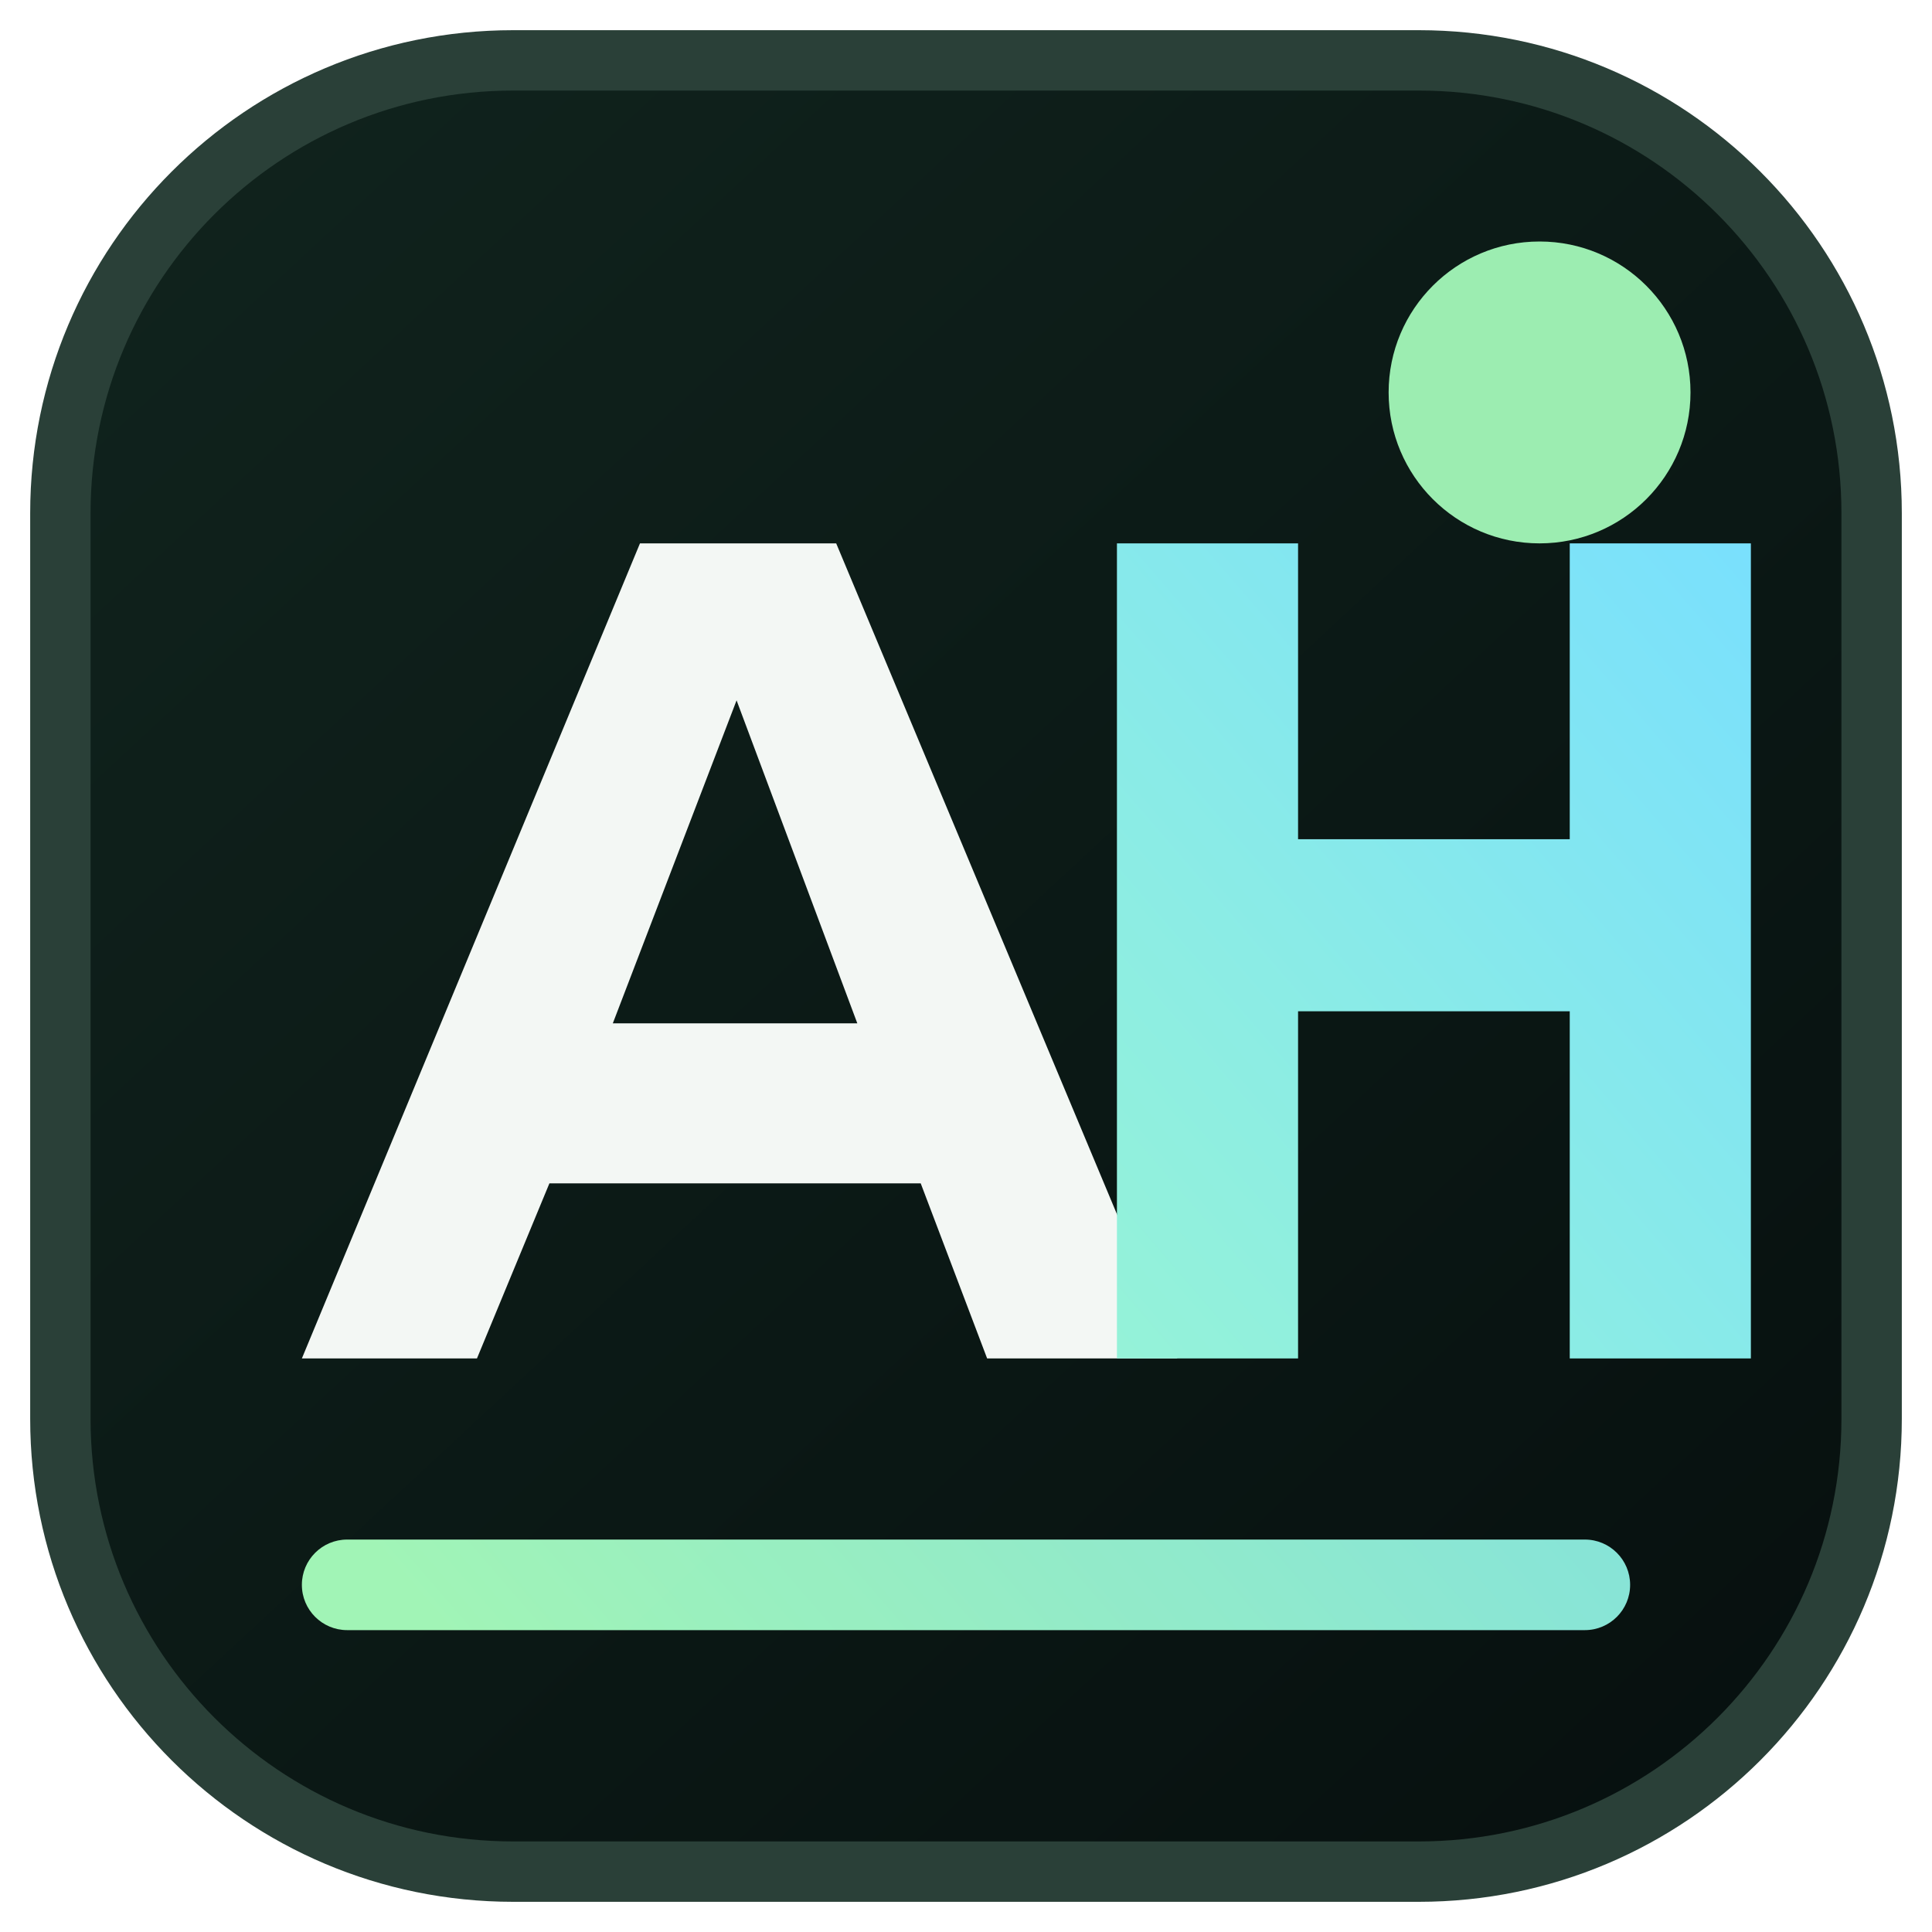
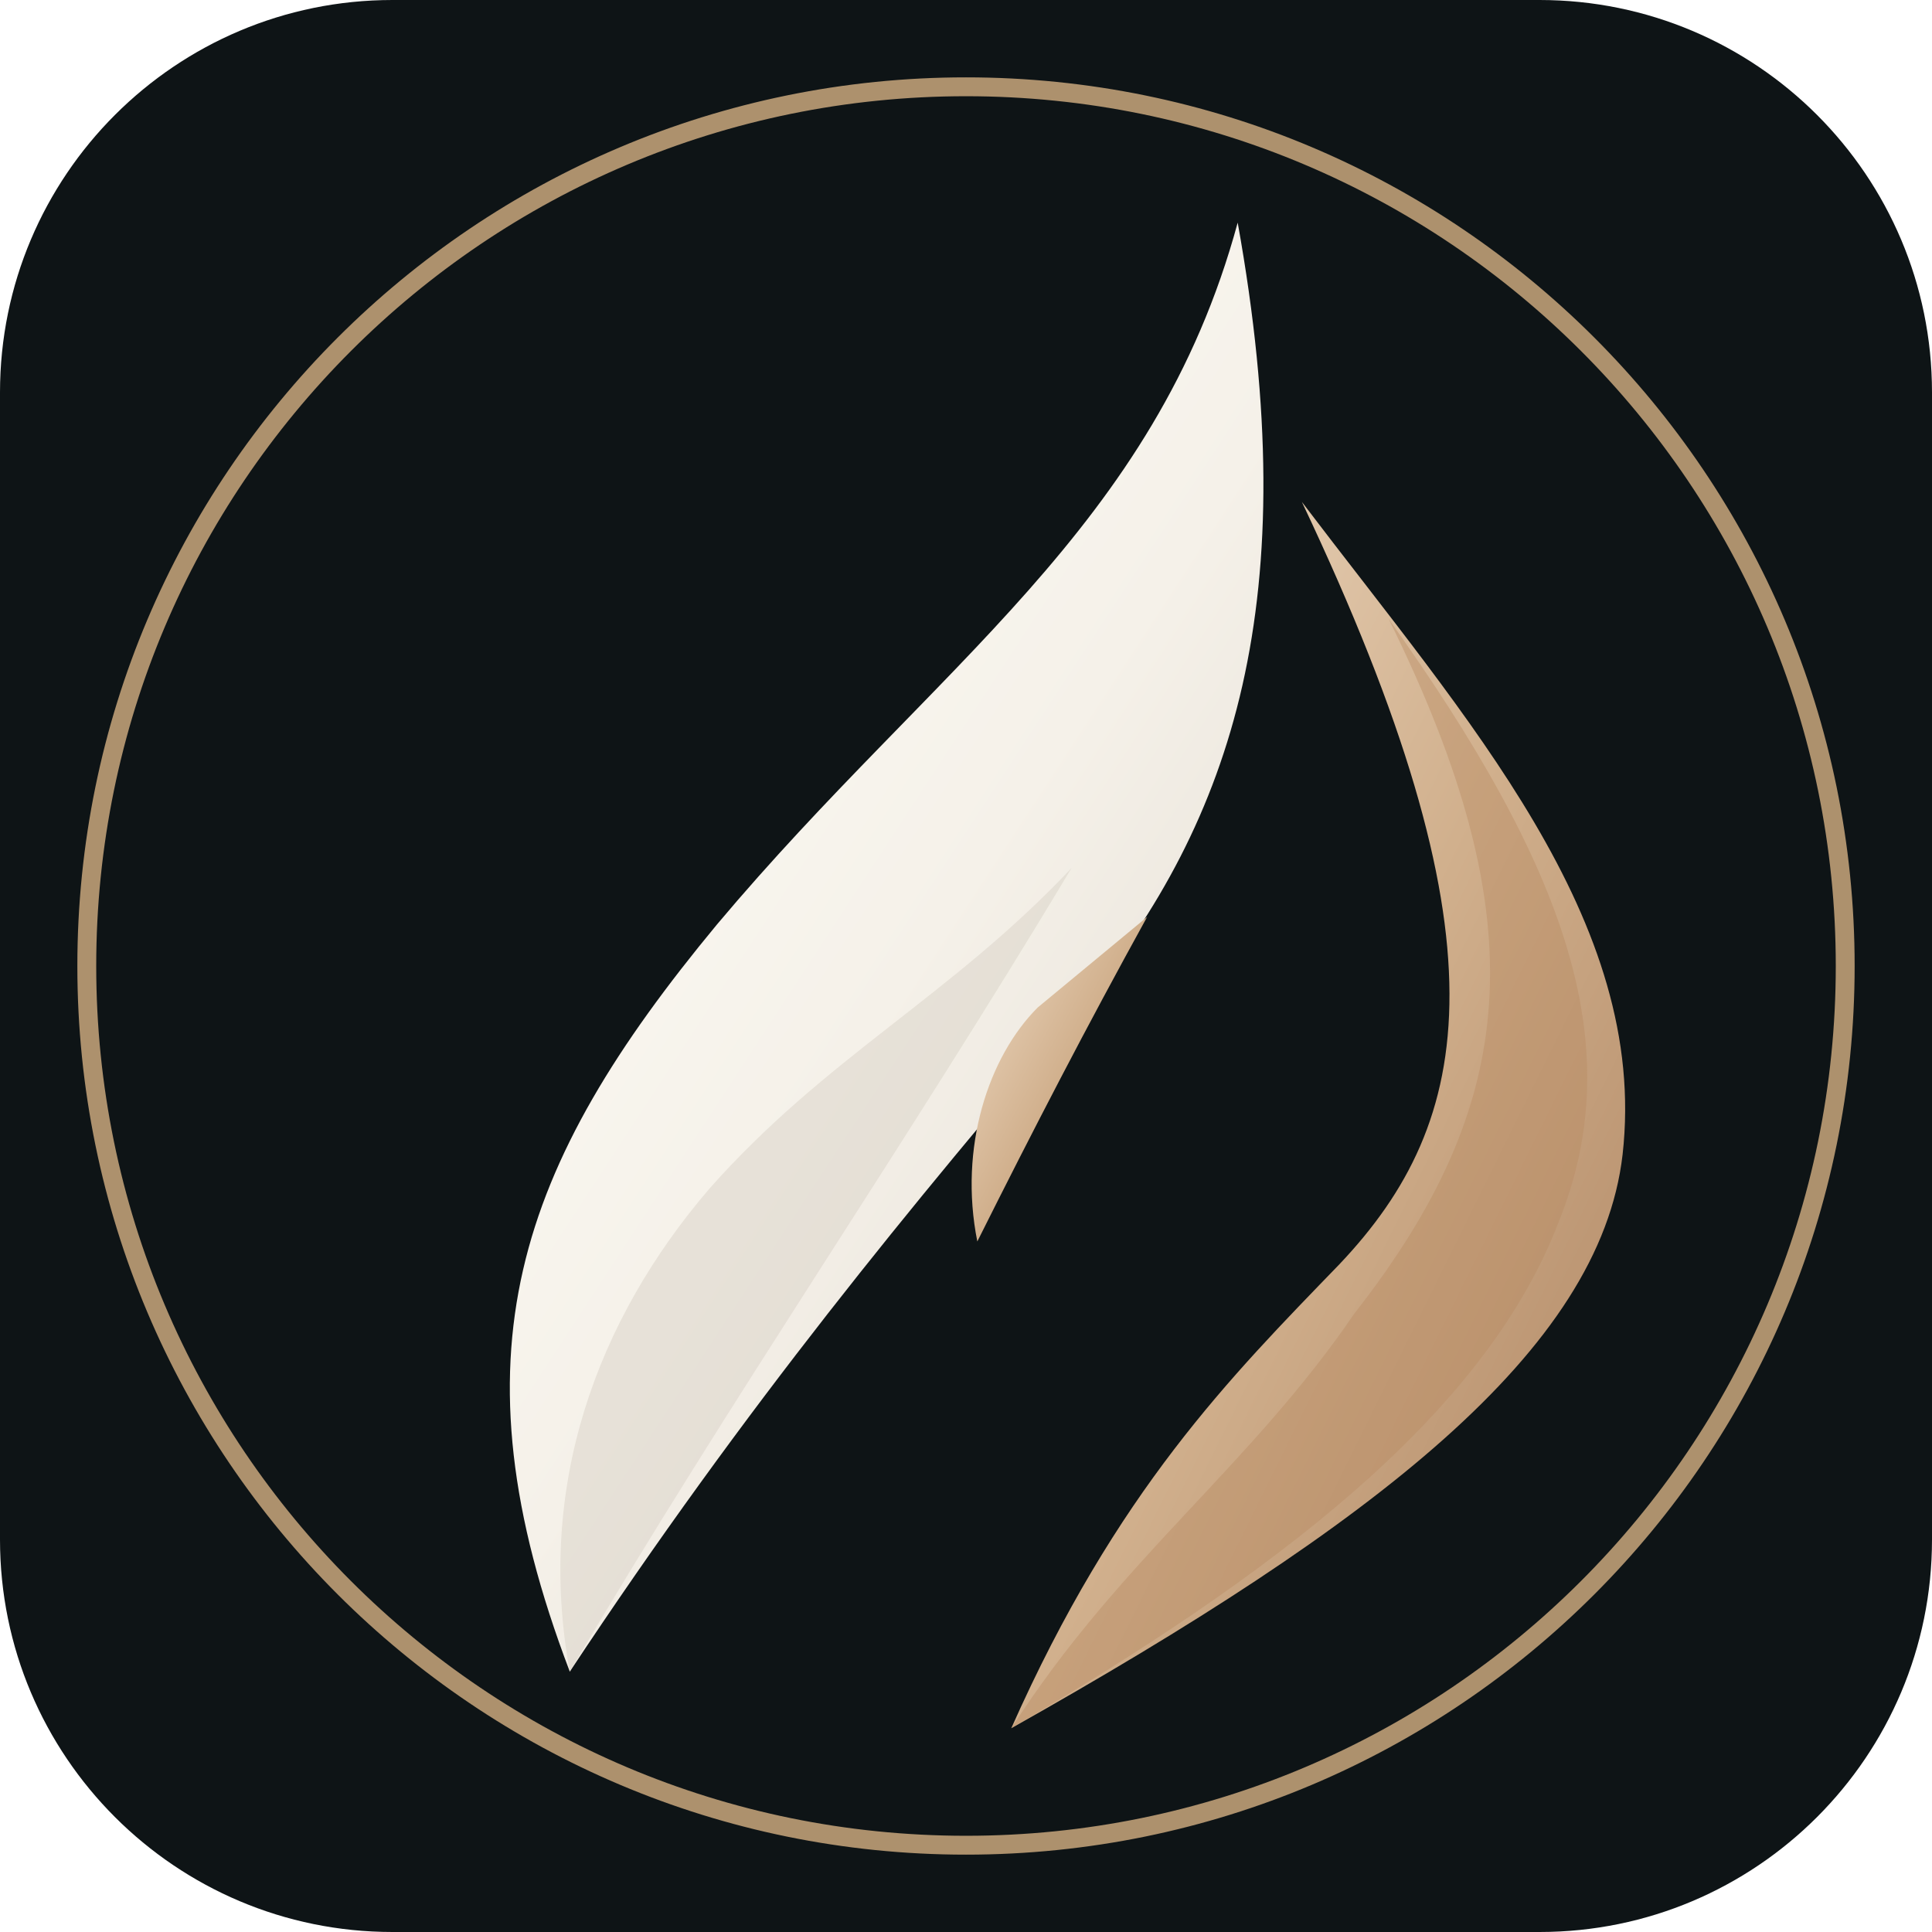
- <svg xmlns="http://www.w3.org/2000/svg" viewBox="0 0 64 64" role="img" aria-label="Abdulrahman Hajar AH mark">
+ <svg xmlns="http://www.w3.org/2000/svg" width="512" height="512" viewBox="0 0 512 512" role="img" aria-label="HAJAR abstract signature favicon">
  <defs>
-     <linearGradient id="bg" x1="6" y1="4" x2="58" y2="60" gradientUnits="userSpaceOnUse">
-       <stop stop-color="#10231d" />
-       <stop offset="1" stop-color="#07100f" />
+     <linearGradient id="iv" x1="0.05" y1="0" x2=".85" y2="1" objectBoundingBox="true">
+       <stop stop-color="#FFFDF8" />
+       <stop offset=".55" stop-color="#F5F1E9" />
+       <stop offset="1" stop-color="#E1D9CF" />
    </linearGradient>
-     <linearGradient id="accent" x1="11" y1="50" x2="55" y2="12" gradientUnits="userSpaceOnUse">
-       <stop stop-color="#A8FFBE" />
-       <stop offset="1" stop-color="#78DFFF" />
+     <linearGradient id="au" x1="0" y1="0" x2="1" y2="1">
+       <stop stop-color="#EFDCC6" />
+       <stop offset=".50" stop-color="#D1B08D" />
+       <stop offset="1" stop-color="#AE8461" />
    </linearGradient>
+     <radialGradient id="bgRad">
+       <stop stop-color="#1D292B" />
+       <stop offset="1" stop-color="#0E1416" />
+     </radialGradient>
  </defs>
-   <rect x="2" y="2" width="60" height="60" rx="15" fill="url(#bg)" stroke="#2A4038" stroke-width="2" />
-   <circle cx="51" cy="13" r="5" fill="#A8FFBE" opacity=".92" />
-   <path d="M10 45 21.2 18h6.5L39 45h-6.3l-2.2-5.8H18.2L15.8 45H10Zm10.3-11.1h8.1l-4-10.7-4.1 10.7Z" fill="#F3F7F4" />
-   <path d="M37 18h6v9.8h9V18h6v27h-6V33.5h-9V45h-6V18Z" fill="url(#accent)" />
-   <rect x="10" y="51" width="44" height="3" rx="1.5" fill="url(#accent)" opacity=".95" />
+   <rect width="512" height="512" rx="104" fill="#0E1416" />
+   <circle cx="256" cy="256" r="233" fill="none" stroke="#C9A77D" stroke-width="5" opacity=".85" />
+   <g transform="translate(0 0) scale(1)">
+     <path d="M151 443 C119 359 137 309 190 245 C248 176 306 140 328 59 C346 159 327 217 287 266 C241 320 198 372 151 443 Z" fill="url(#iv)" />
+     <path d="M151 443 C142 394 158 350 188 315 C219 280 252 264 284 230 C239 305 194 370 151 443 Z" fill="#DCD5CA" opacity=".57" />
+     <path d="M345 133 C389 191 437 244 430 306 C424 358 364 404 268 458 C296 395 326 365 355 335 C391 297 400 249 345 133 Z" fill="url(#au)" />
+     <path d="M268 458 C297 413 331 389 359 348 C402 293 408 245 368 164 C415 230 432 277 413 324 C393 376 336 418 268 458 Z" fill="#B88A62" opacity=".42" />
+     <path d="M304 243 C288 272 274 299 259 329 C254 304 262 280 275 267 Z" fill="url(#au)" />
+   </g>
</svg>
